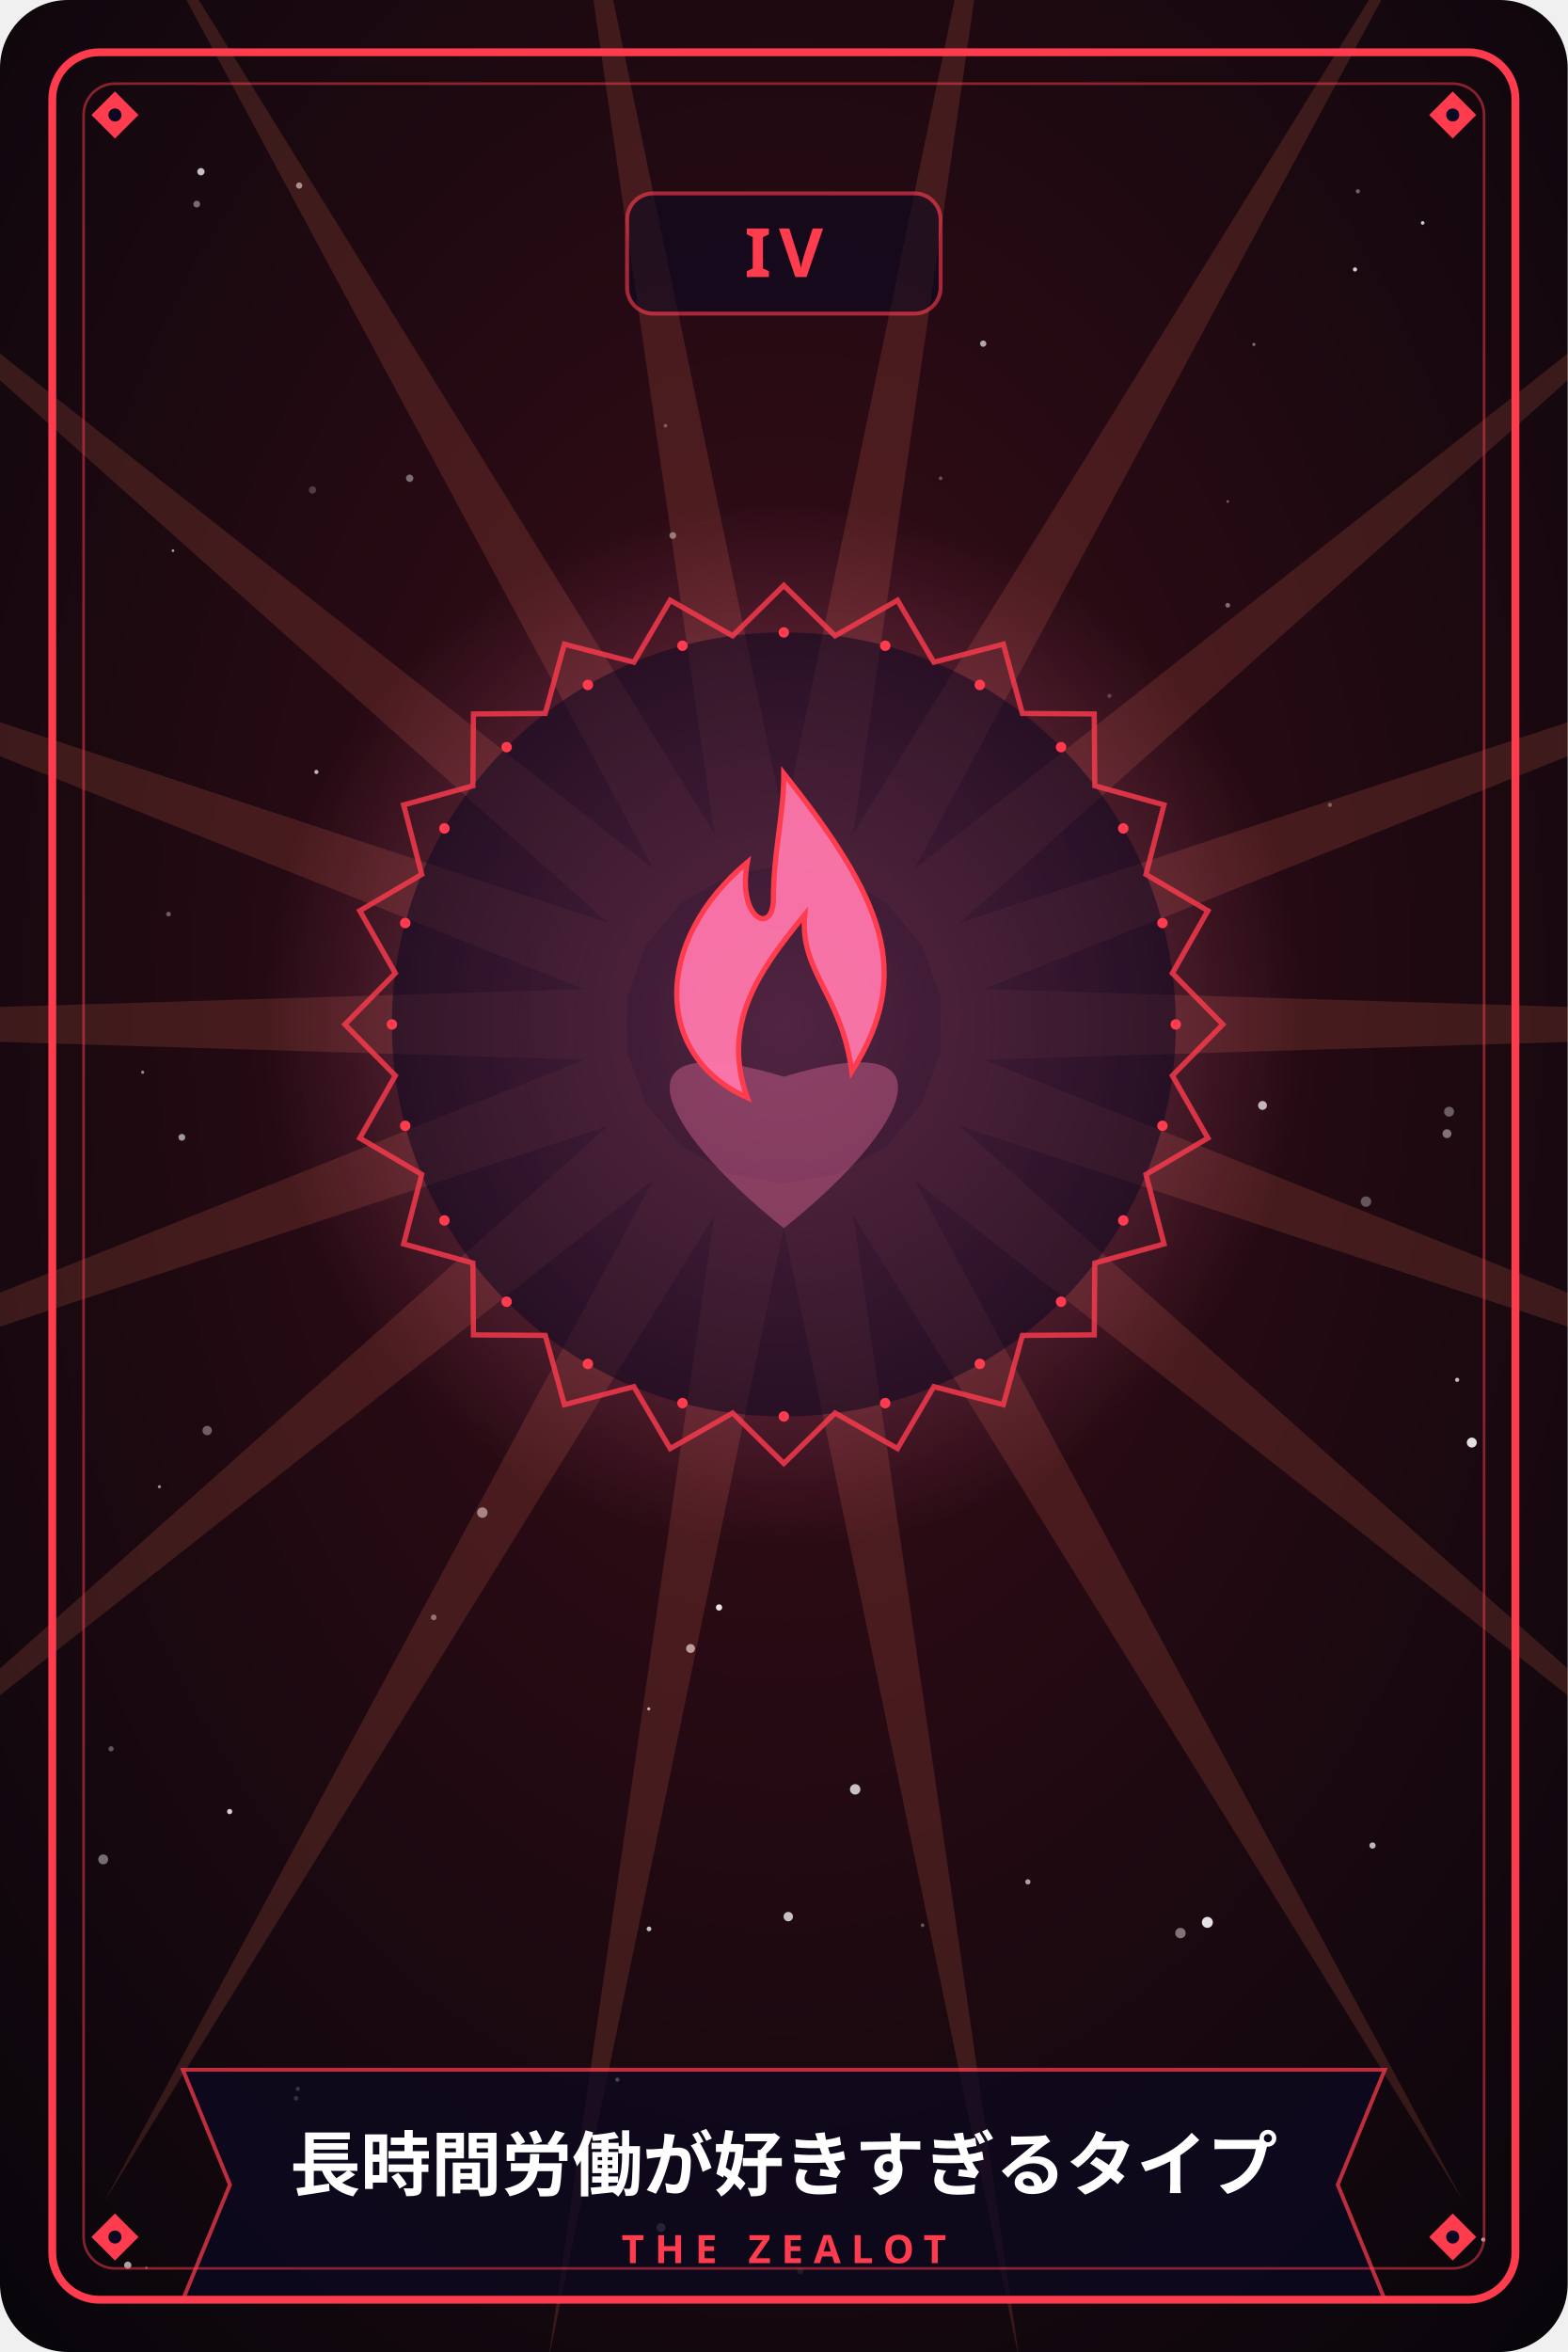
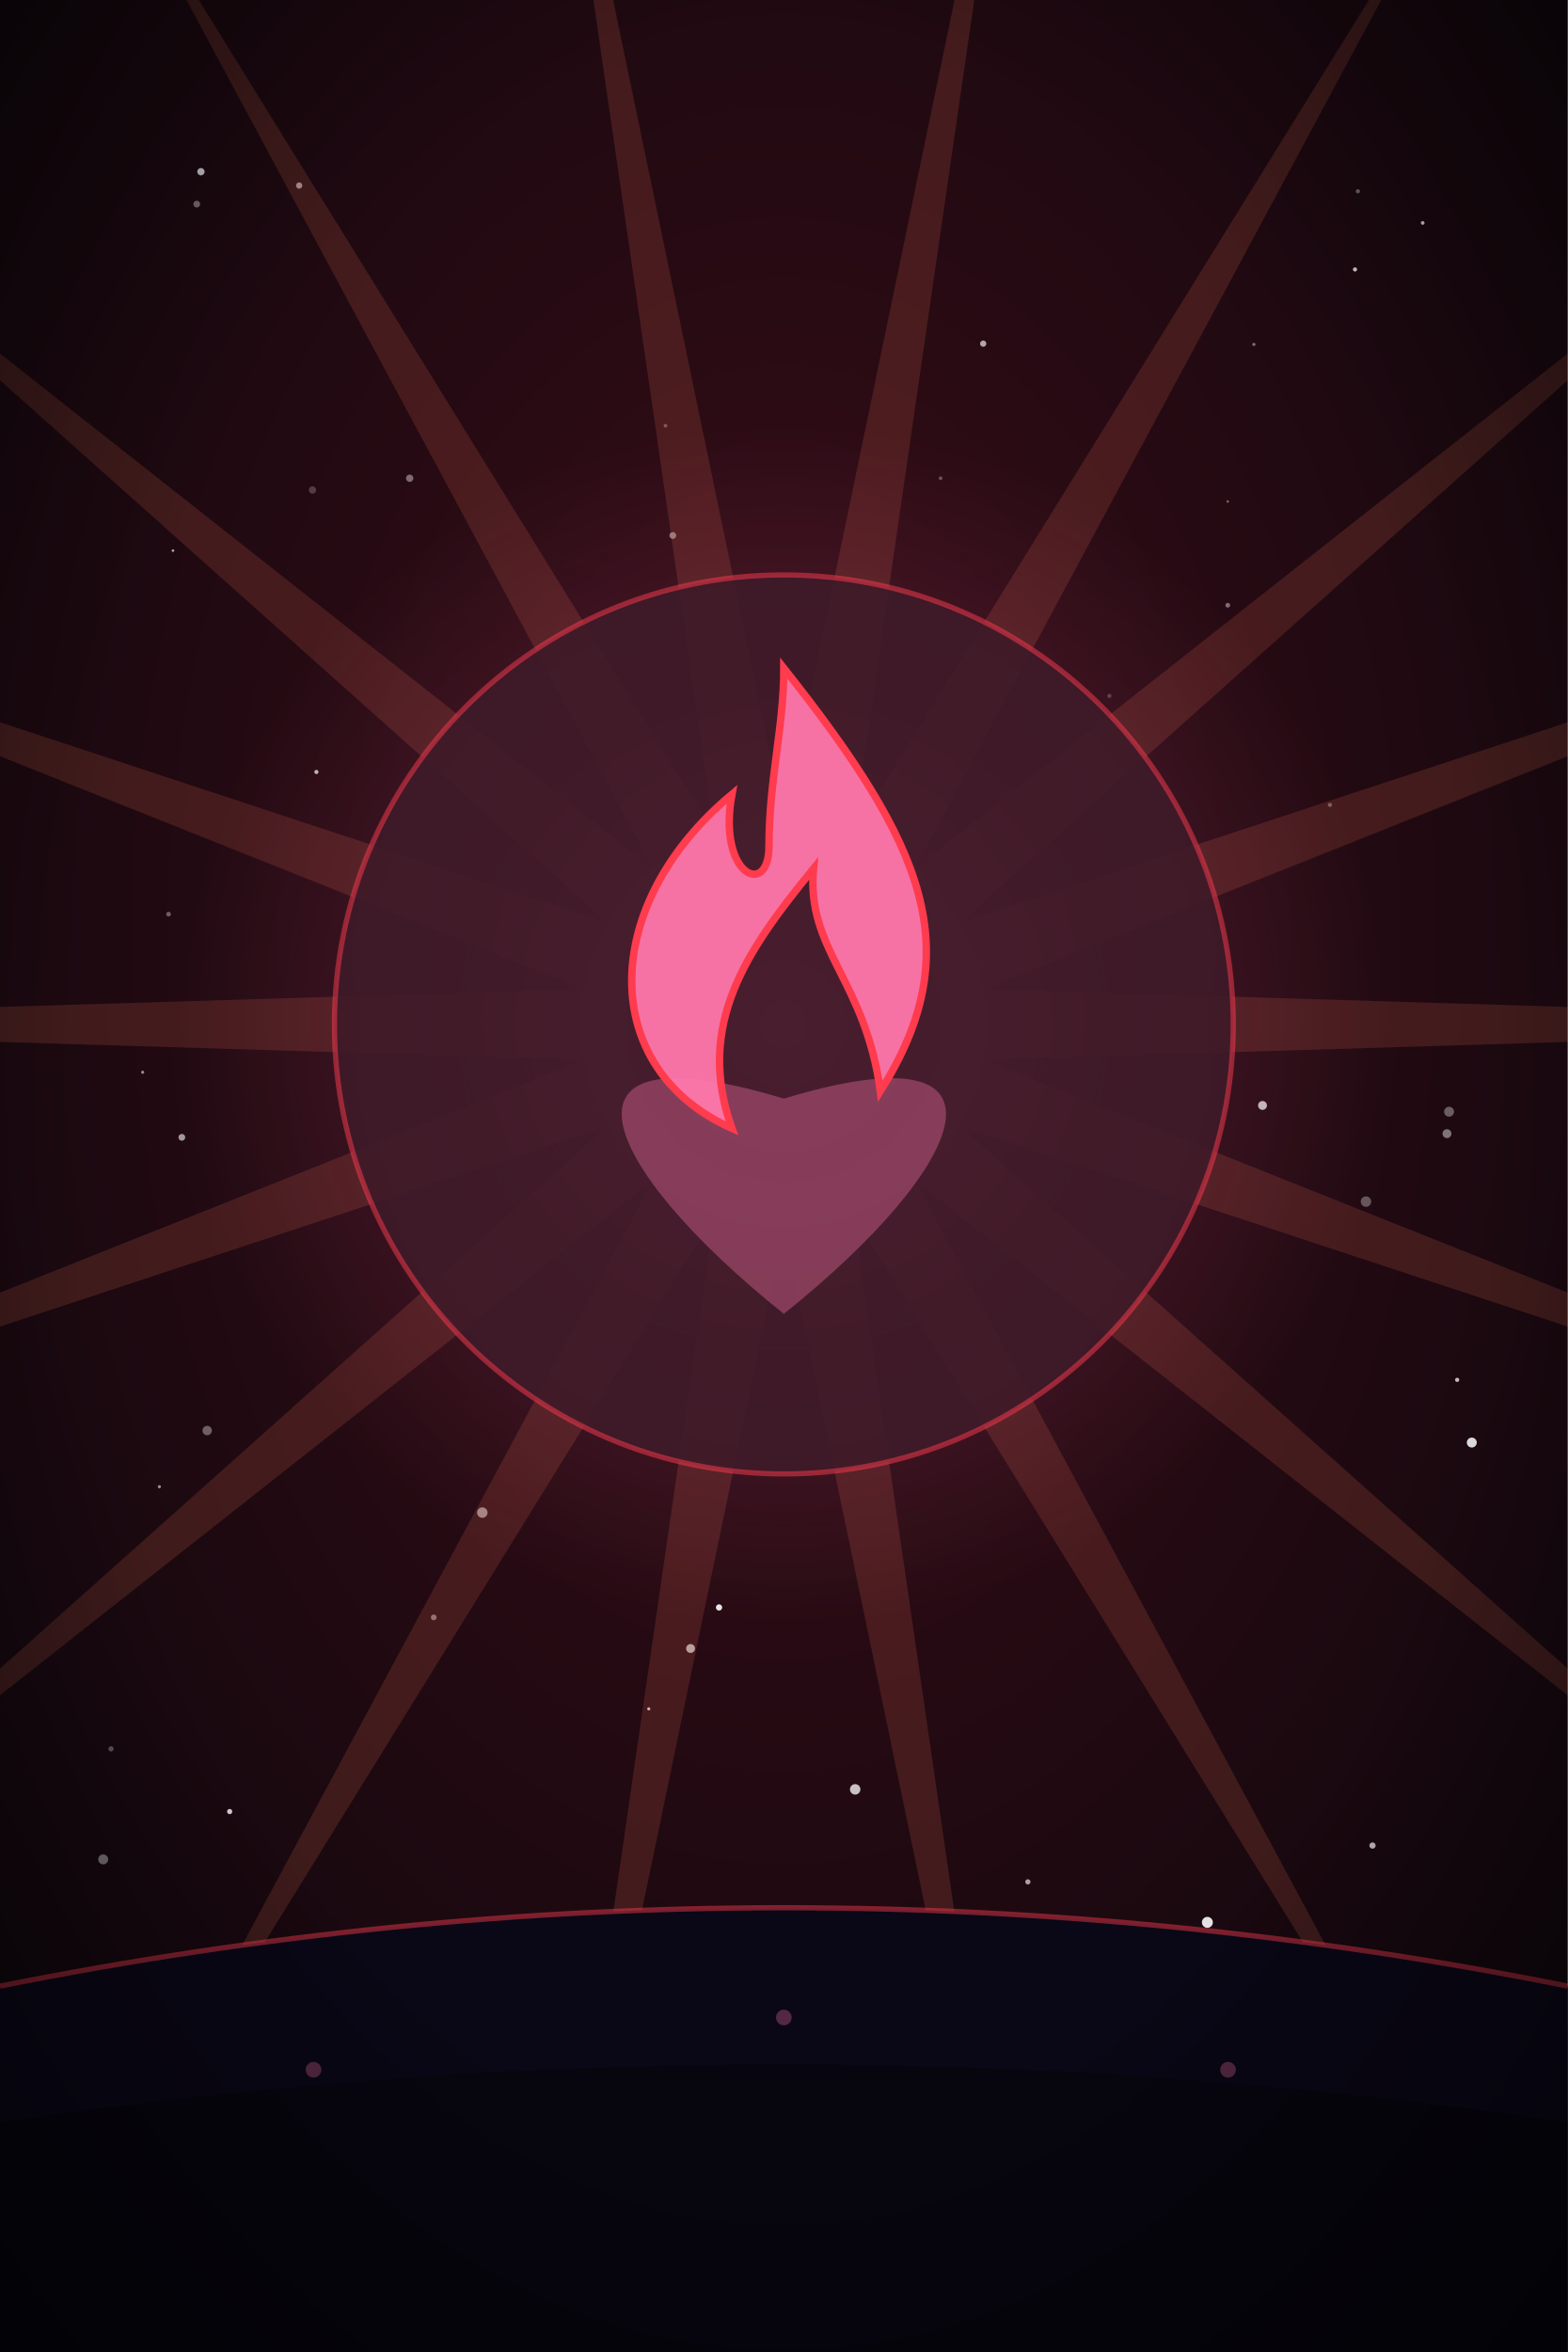
- <svg xmlns="http://www.w3.org/2000/svg" viewBox="0 0 600 900" width="600" height="900" font-family="'Noto Sans JP','Hiragino Sans','Hiragino Kaku Gothic ProN','Yu Gothic',Meiryo,IPAGothic,sans-serif">
+ <svg xmlns="http://www.w3.org/2000/svg" viewBox="0 0 600 900" width="600" height="900">
  <defs>
-     <radialGradient id="bg" cx="50%" cy="42%" r="75%">
+     <radialGradient id="bg" cx="50%" cy="40%" r="78%">
      <stop offset="0%" stop-color="#3a0d18" />
      <stop offset="100%" stop-color="#08060b" />
    </radialGradient>
    <radialGradient id="glow" cx="50%" cy="50%" r="50%">
-       <stop offset="0%" stop-color="#ff77ab" stop-opacity="0.55" />
+       <stop offset="0%" stop-color="#ff77ab" stop-opacity="0.6" />
+       <stop offset="55%" stop-color="#ff77ab" stop-opacity="0.12" />
      <stop offset="100%" stop-color="#ff77ab" stop-opacity="0" />
    </radialGradient>
+     <radialGradient id="vig" cx="50%" cy="46%" r="72%">
+       <stop offset="62%" stop-color="#000" stop-opacity="0" />
+       <stop offset="100%" stop-color="#000" stop-opacity="0.55" />
+     </radialGradient>
  </defs>
-   <rect width="600" height="900" rx="26" fill="url(#bg)" />
+   <rect width="600" height="900" fill="url(#bg)" />
  <g>
    <circle cx="469.9" cy="191.9" r="0.5" fill="#fff" opacity="0.36" />
    <circle cx="301.7" cy="733.4" r="1.8" fill="#fff" opacity="0.75" />
    <circle cx="483.2" cy="423.0" r="1.7" fill="#fff" opacity="0.71" />
    <circle cx="76.9" cy="65.7" r="1.4" fill="#fff" opacity="0.75" />
    <circle cx="553.8" cy="433.8" r="1.7" fill="#fff" opacity="0.43" />
    <circle cx="69.6" cy="435.2" r="1.3" fill="#fff" opacity="0.58" />
    <circle cx="119.6" cy="187.5" r="1.4" fill="#fff" opacity="0.21" />
    <circle cx="79.3" cy="547.4" r="1.8" fill="#fff" opacity="0.35" />
    <circle cx="254.7" cy="162.9" r="0.7" fill="#fff" opacity="0.30" />
    <circle cx="376.3" cy="131.5" r="1.2" fill="#fff" opacity="0.64" />
    <circle cx="66.2" cy="210.7" r="0.5" fill="#fff" opacity="0.65" />
    <circle cx="264.3" cy="630.8" r="1.7" fill="#fff" opacity="0.63" />
    <circle cx="39.5" cy="711.5" r="1.9" fill="#fff" opacity="0.41" />
    <circle cx="554.6" cy="425.4" r="1.9" fill="#fff" opacity="0.34" />
    <circle cx="248.3" cy="653.9" r="0.6" fill="#fff" opacity="0.72" />
    <circle cx="166.0" cy="618.9" r="1.1" fill="#fff" opacity="0.42" />
    <circle cx="393.4" cy="720.1" r="1.0" fill="#fff" opacity="0.62" />
    <circle cx="275.2" cy="615.1" r="1.2" fill="#fff" opacity="0.90" />
    <circle cx="360.0" cy="183.0" r="0.7" fill="#fff" opacity="0.29" />
    <circle cx="353.1" cy="736.7" r="0.7" fill="#fff" opacity="0.32" />
    <circle cx="257.5" cy="204.9" r="1.3" fill="#fff" opacity="0.45" />
    <circle cx="248.4" cy="738.1" r="0.9" fill="#fff" opacity="0.74" />
    <circle cx="48.9" cy="866.8" r="1.4" fill="#fff" opacity="0.63" />
    <circle cx="61.0" cy="568.9" r="0.6" fill="#fff" opacity="0.55" />
    <circle cx="236.3" cy="795.8" r="0.8" fill="#fff" opacity="0.90" />
    <circle cx="522.8" cy="459.8" r="2.0" fill="#fff" opacity="0.31" />
    <circle cx="253.0" cy="852.4" r="1.7" fill="#fff" opacity="0.39" />
    <circle cx="525.3" cy="706.2" r="1.2" fill="#fff" opacity="0.71" />
    <circle cx="557.7" cy="528.0" r="0.8" fill="#fff" opacity="0.73" />
    <circle cx="184.6" cy="578.8" r="2.0" fill="#fff" opacity="0.51" />
    <circle cx="424.6" cy="266.3" r="0.8" fill="#fff" opacity="0.21" />
    <circle cx="519.7" cy="73.2" r="0.8" fill="#fff" opacity="0.36" />
    <circle cx="42.5" cy="669.2" r="1.0" fill="#fff" opacity="0.31" />
    <circle cx="315.8" cy="820.5" r="1.3" fill="#fff" opacity="0.23" />
    <circle cx="469.9" cy="231.6" r="0.9" fill="#fff" opacity="0.41" />
    <circle cx="479.9" cy="131.8" r="0.6" fill="#fff" opacity="0.42" />
    <circle cx="54.6" cy="410.3" r="0.6" fill="#fff" opacity="0.53" />
    <circle cx="87.9" cy="693.2" r="1.0" fill="#fff" opacity="0.81" />
    <circle cx="121.1" cy="295.4" r="0.8" fill="#fff" opacity="0.70" />
    <circle cx="114.0" cy="799.3" r="0.8" fill="#fff" opacity="0.63" />
    <circle cx="75.3" cy="78.1" r="1.3" fill="#fff" opacity="0.40" />
    <circle cx="544.5" cy="85.3" r="0.7" fill="#fff" opacity="0.77" />
    <circle cx="462.1" cy="735.6" r="2.1" fill="#fff" opacity="0.88" />
    <circle cx="509.0" cy="308.0" r="0.8" fill="#fff" opacity="0.32" />
    <circle cx="64.5" cy="349.8" r="0.9" fill="#fff" opacity="0.34" />
    <circle cx="156.8" cy="183.0" r="1.4" fill="#fff" opacity="0.40" />
    <circle cx="306.3" cy="869.0" r="1.2" fill="#fff" opacity="0.26" />
    <circle cx="114.5" cy="71.0" r="1.2" fill="#fff" opacity="0.56" />
    <circle cx="113.3" cy="802.9" r="0.9" fill="#fff" opacity="0.54" />
    <circle cx="567.7" cy="857.0" r="0.8" fill="#fff" opacity="0.69" />
    <circle cx="518.6" cy="103.1" r="0.8" fill="#fff" opacity="0.80" />
    <circle cx="327.3" cy="684.7" r="2.0" fill="#fff" opacity="0.75" />
    <circle cx="563.3" cy="552.0" r="1.9" fill="#fff" opacity="0.87" />
    <circle cx="451.8" cy="739.7" r="2.0" fill="#fff" opacity="0.44" />
    <circle cx="56.0" cy="867.8" r="0.5" fill="#fff" opacity="0.40" />
  </g>
  <g opacity="0.16">
    <path d="M360 406 L820 392 L360 378 Z" fill="#ff7a5c" />
    <path d="M351.593 425.677 L788.64 569.85 L361.17 399.366 Z" fill="#ff7a5c" />
    <path d="M336.964 441.292 L698.343 726.25 L354.962 419.843 Z" fill="#ff7a5c" />
    <path d="M317.876 450.962 L560 842.333 L342.124 436.962 Z" fill="#ff7a5c" />
    <path d="M296.632 453.52 L390.297 904.1 L324.206 448.657 Z" fill="#ff7a5c" />
    <path d="M275.794 448.657 L209.703 904.1 L303.368 453.52 Z" fill="#ff7a5c" />
    <path d="M257.876 436.962 L40 842.333 L282.124 450.962 Z" fill="#ff7a5c" />
    <path d="M245.038 419.843 L-98.343 726.25 L263.036 441.292 Z" fill="#ff7a5c" />
    <path d="M238.83 399.366 L-188.64 569.85 L248.407 425.677 Z" fill="#ff7a5c" />
    <path d="M240 378 L-220 392 L240 406 Z" fill="#ff7a5c" />
    <path d="M248.407 358.323 L-188.64 214.15 L238.83 384.634 Z" fill="#ff7a5c" />
    <path d="M263.036 342.708 L-98.343 57.75 L245.038 364.157 Z" fill="#ff7a5c" />
    <path d="M282.124 333.038 L40 -58.333 L257.876 347.038 Z" fill="#ff7a5c" />
    <path d="M303.368 330.48 L209.703 -120.1 L275.794 335.343 Z" fill="#ff7a5c" />
    <path d="M324.206 335.343 L390.297 -120.1 L296.632 330.48 Z" fill="#ff7a5c" />
    <path d="M342.124 347.038 L560 -58.333 L317.876 333.038 Z" fill="#ff7a5c" />
    <path d="M354.962 364.157 L698.343 57.75 L336.964 342.708 Z" fill="#ff7a5c" />
    <path d="M361.17 384.634 L788.64 214.15 L351.593 358.323 Z" fill="#ff7a5c" />
  </g>
-   <circle cx="300" cy="392" r="200" fill="url(#glow)" />
-   <circle cx="300" cy="392" r="150" fill="#0b0820" opacity="0.55" />
-   <polygon points="300.0,224.0 319.6,243.3 343.5,229.7 357.4,253.4 384.0,246.5 391.3,273.0 418.8,273.2 419.0,300.7 445.5,308.0 438.6,334.6 462.3,348.5 448.7,372.4 468.0,392.0 448.7,411.6 462.3,435.5 438.6,449.4 445.5,476.0 419.0,483.3 418.8,510.8 391.3,511.0 384.0,537.5 357.4,530.6 343.5,554.3 319.6,540.7 300.0,560.0 280.4,540.7 256.5,554.3 242.6,530.6 216.0,537.5 208.7,511.0 181.2,510.8 181.0,483.3 154.5,476.0 161.4,449.4 137.7,435.5 151.3,411.6 132.0,392.0 151.3,372.4 137.7,348.5 161.4,334.6 154.5,308.0 181.0,300.7 181.2,273.2 208.7,273.0 216.0,246.5 242.6,253.4 256.5,229.7 280.4,243.3" fill="none" stroke="#ff3b4e" stroke-width="2" opacity="0.8" />
-   <circle cx="450.0" cy="392.0" r="2" fill="#ff3b4e" />
-   <circle cx="444.9" cy="430.8" r="2" fill="#ff3b4e" />
-   <circle cx="429.9" cy="467.0" r="2" fill="#ff3b4e" />
-   <circle cx="406.1" cy="498.1" r="2" fill="#ff3b4e" />
-   <circle cx="375.0" cy="521.9" r="2" fill="#ff3b4e" />
-   <circle cx="338.8" cy="536.9" r="2" fill="#ff3b4e" />
-   <circle cx="300.0" cy="542.0" r="2" fill="#ff3b4e" />
-   <circle cx="261.2" cy="536.9" r="2" fill="#ff3b4e" />
-   <circle cx="225.0" cy="521.9" r="2" fill="#ff3b4e" />
-   <circle cx="193.9" cy="498.1" r="2" fill="#ff3b4e" />
-   <circle cx="170.1" cy="467.0" r="2" fill="#ff3b4e" />
-   <circle cx="155.1" cy="430.8" r="2" fill="#ff3b4e" />
-   <circle cx="150.0" cy="392.0" r="2" fill="#ff3b4e" />
-   <circle cx="155.1" cy="353.2" r="2" fill="#ff3b4e" />
-   <circle cx="170.1" cy="317.0" r="2" fill="#ff3b4e" />
-   <circle cx="193.9" cy="285.9" r="2" fill="#ff3b4e" />
-   <circle cx="225.0" cy="262.1" r="2" fill="#ff3b4e" />
-   <circle cx="261.2" cy="247.1" r="2" fill="#ff3b4e" />
-   <circle cx="300.0" cy="242.0" r="2" fill="#ff3b4e" />
-   <circle cx="338.8" cy="247.1" r="2" fill="#ff3b4e" />
-   <circle cx="375.0" cy="262.1" r="2" fill="#ff3b4e" />
-   <circle cx="406.1" cy="285.9" r="2" fill="#ff3b4e" />
-   <circle cx="429.9" cy="317.0" r="2" fill="#ff3b4e" />
-   <circle cx="444.9" cy="353.2" r="2" fill="#ff3b4e" />
-   <path d="M300 470 C 250 430, 234 392, 300 412 C 366 392, 350 430, 300 470 Z" fill="#ff77ab" opacity="0.35" />
-   <path d="M300 296 C 338 344, 350 372, 326 410 C 322 380, 306 372, 308 350     C 290 372, 276 392, 286 420 C 250 404, 250 360, 286 330     C 282 352, 296 358, 296 344 C 296 326, 300 312, 300 296 Z" fill="#ff77ab" opacity="0.95" />
-   <path d="M300 296 C 338 344, 350 372, 326 410 C 322 380, 306 372, 308 350     C 290 372, 276 392, 286 420 C 250 404, 250 360, 286 330     C 282 352, 296 358, 296 344 C 296 326, 300 312, 300 296 Z" fill="none" stroke="#ff3b4e" stroke-width="2" />
-   <g>
-     <rect x="240" y="74" width="120" height="46" rx="10" fill="#0b0820" opacity="0.6" stroke="#ff3b4e" stroke-width="1.5" />
-     <text x="300" y="106" text-anchor="middle" font-size="26" letter-spacing="3" fill="#ff3b4e" font-weight="700">IV</text>
+   <circle cx="300" cy="392" r="230" fill="url(#glow)" />
+   <g opacity="0.9">
+     <circle cx="300" cy="392" r="172" fill="#1a0710" />
+     <circle cx="300" cy="392" r="172" fill="#ff77ab" opacity="0.16" />
+     <circle cx="300" cy="392" r="172" fill="none" stroke="#ff3b4e" stroke-width="2" opacity="0.55" />
  </g>
-   <g>
-     <path d="M70 792 L530 792 L512 836 L530 880 L70 880 L88 836 Z" fill="#0b0820" opacity="0.72" stroke="#ff3b4e" stroke-width="1.5" />
-     <text x="300" y="838" text-anchor="middle" font-size="27" font-weight="900" fill="#fff">長時間労働が好きすぎるタイプ</text>
-     <text x="300" y="866" text-anchor="middle" font-size="15" letter-spacing="4" fill="#ff3b4e" font-weight="700">THE ZEALOT</text>
+   <path d="M0 760 Q 300 700 600 760 L600 900 L0 900 Z" fill="#0a0716" />
+   <path d="M0 760 Q 300 700 600 760" fill="none" stroke="#ff3b4e" stroke-width="2" opacity="0.45" />
+   <path d="M0 812 Q 300 768 600 812 L600 900 L0 900 Z" fill="#000" opacity="0.35" />
+   <g fill="#ff77ab" opacity="0.3">
+     <circle cx="120" cy="792" r="3" />
+     <circle cx="300" cy="772" r="3" />
+     <circle cx="470" cy="792" r="3" />
  </g>
-   <rect x="20" y="20" width="560" height="860" rx="18" fill="none" stroke="#ff3b4e" stroke-width="3" />
-   <rect x="32" y="32" width="536" height="836" rx="12" fill="none" stroke="#ff3b4e" stroke-width="1" opacity="0.5" />
-   <g transform="translate(44 44)" fill="#ff3b4e">
-     <polygon points="0,-9 9,0 0,9 -9,0" />
-     <circle cx="0" cy="0" r="2.5" fill="#0c0823" />
+   <g transform="translate(300 392) scale(1.42) translate(-300 -392)">
+     <path d="M300 470 C 250 430, 234 392, 300 412 C 366 392, 350 430, 300 470 Z" fill="#ff77ab" opacity="0.35" />
+     <path d="M300 296 C 338 344, 350 372, 326 410 C 322 380, 306 372, 308 350     C 290 372, 276 392, 286 420 C 250 404, 250 360, 286 330     C 282 352, 296 358, 296 344 C 296 326, 300 312, 300 296 Z" fill="#ff77ab" opacity="0.95" />
+     <path d="M300 296 C 338 344, 350 372, 326 410 C 322 380, 306 372, 308 350     C 290 372, 276 392, 286 420 C 250 404, 250 360, 286 330     C 282 352, 296 358, 296 344 C 296 326, 300 312, 300 296 Z" fill="none" stroke="#ff3b4e" stroke-width="2" />
  </g>
-   <g transform="translate(556 44)" fill="#ff3b4e">
-     <polygon points="0,-9 9,0 0,9 -9,0" />
-     <circle cx="0" cy="0" r="2.5" fill="#0c0823" />
-   </g>
-   <g transform="translate(44 856)" fill="#ff3b4e">
-     <polygon points="0,-9 9,0 0,9 -9,0" />
-     <circle cx="0" cy="0" r="2.5" fill="#0c0823" />
-   </g>
-   <g transform="translate(556 856)" fill="#ff3b4e">
-     <polygon points="0,-9 9,0 0,9 -9,0" />
-     <circle cx="0" cy="0" r="2.5" fill="#0c0823" />
-   </g>
+   <rect width="600" height="900" fill="url(#vig)" />
</svg>
